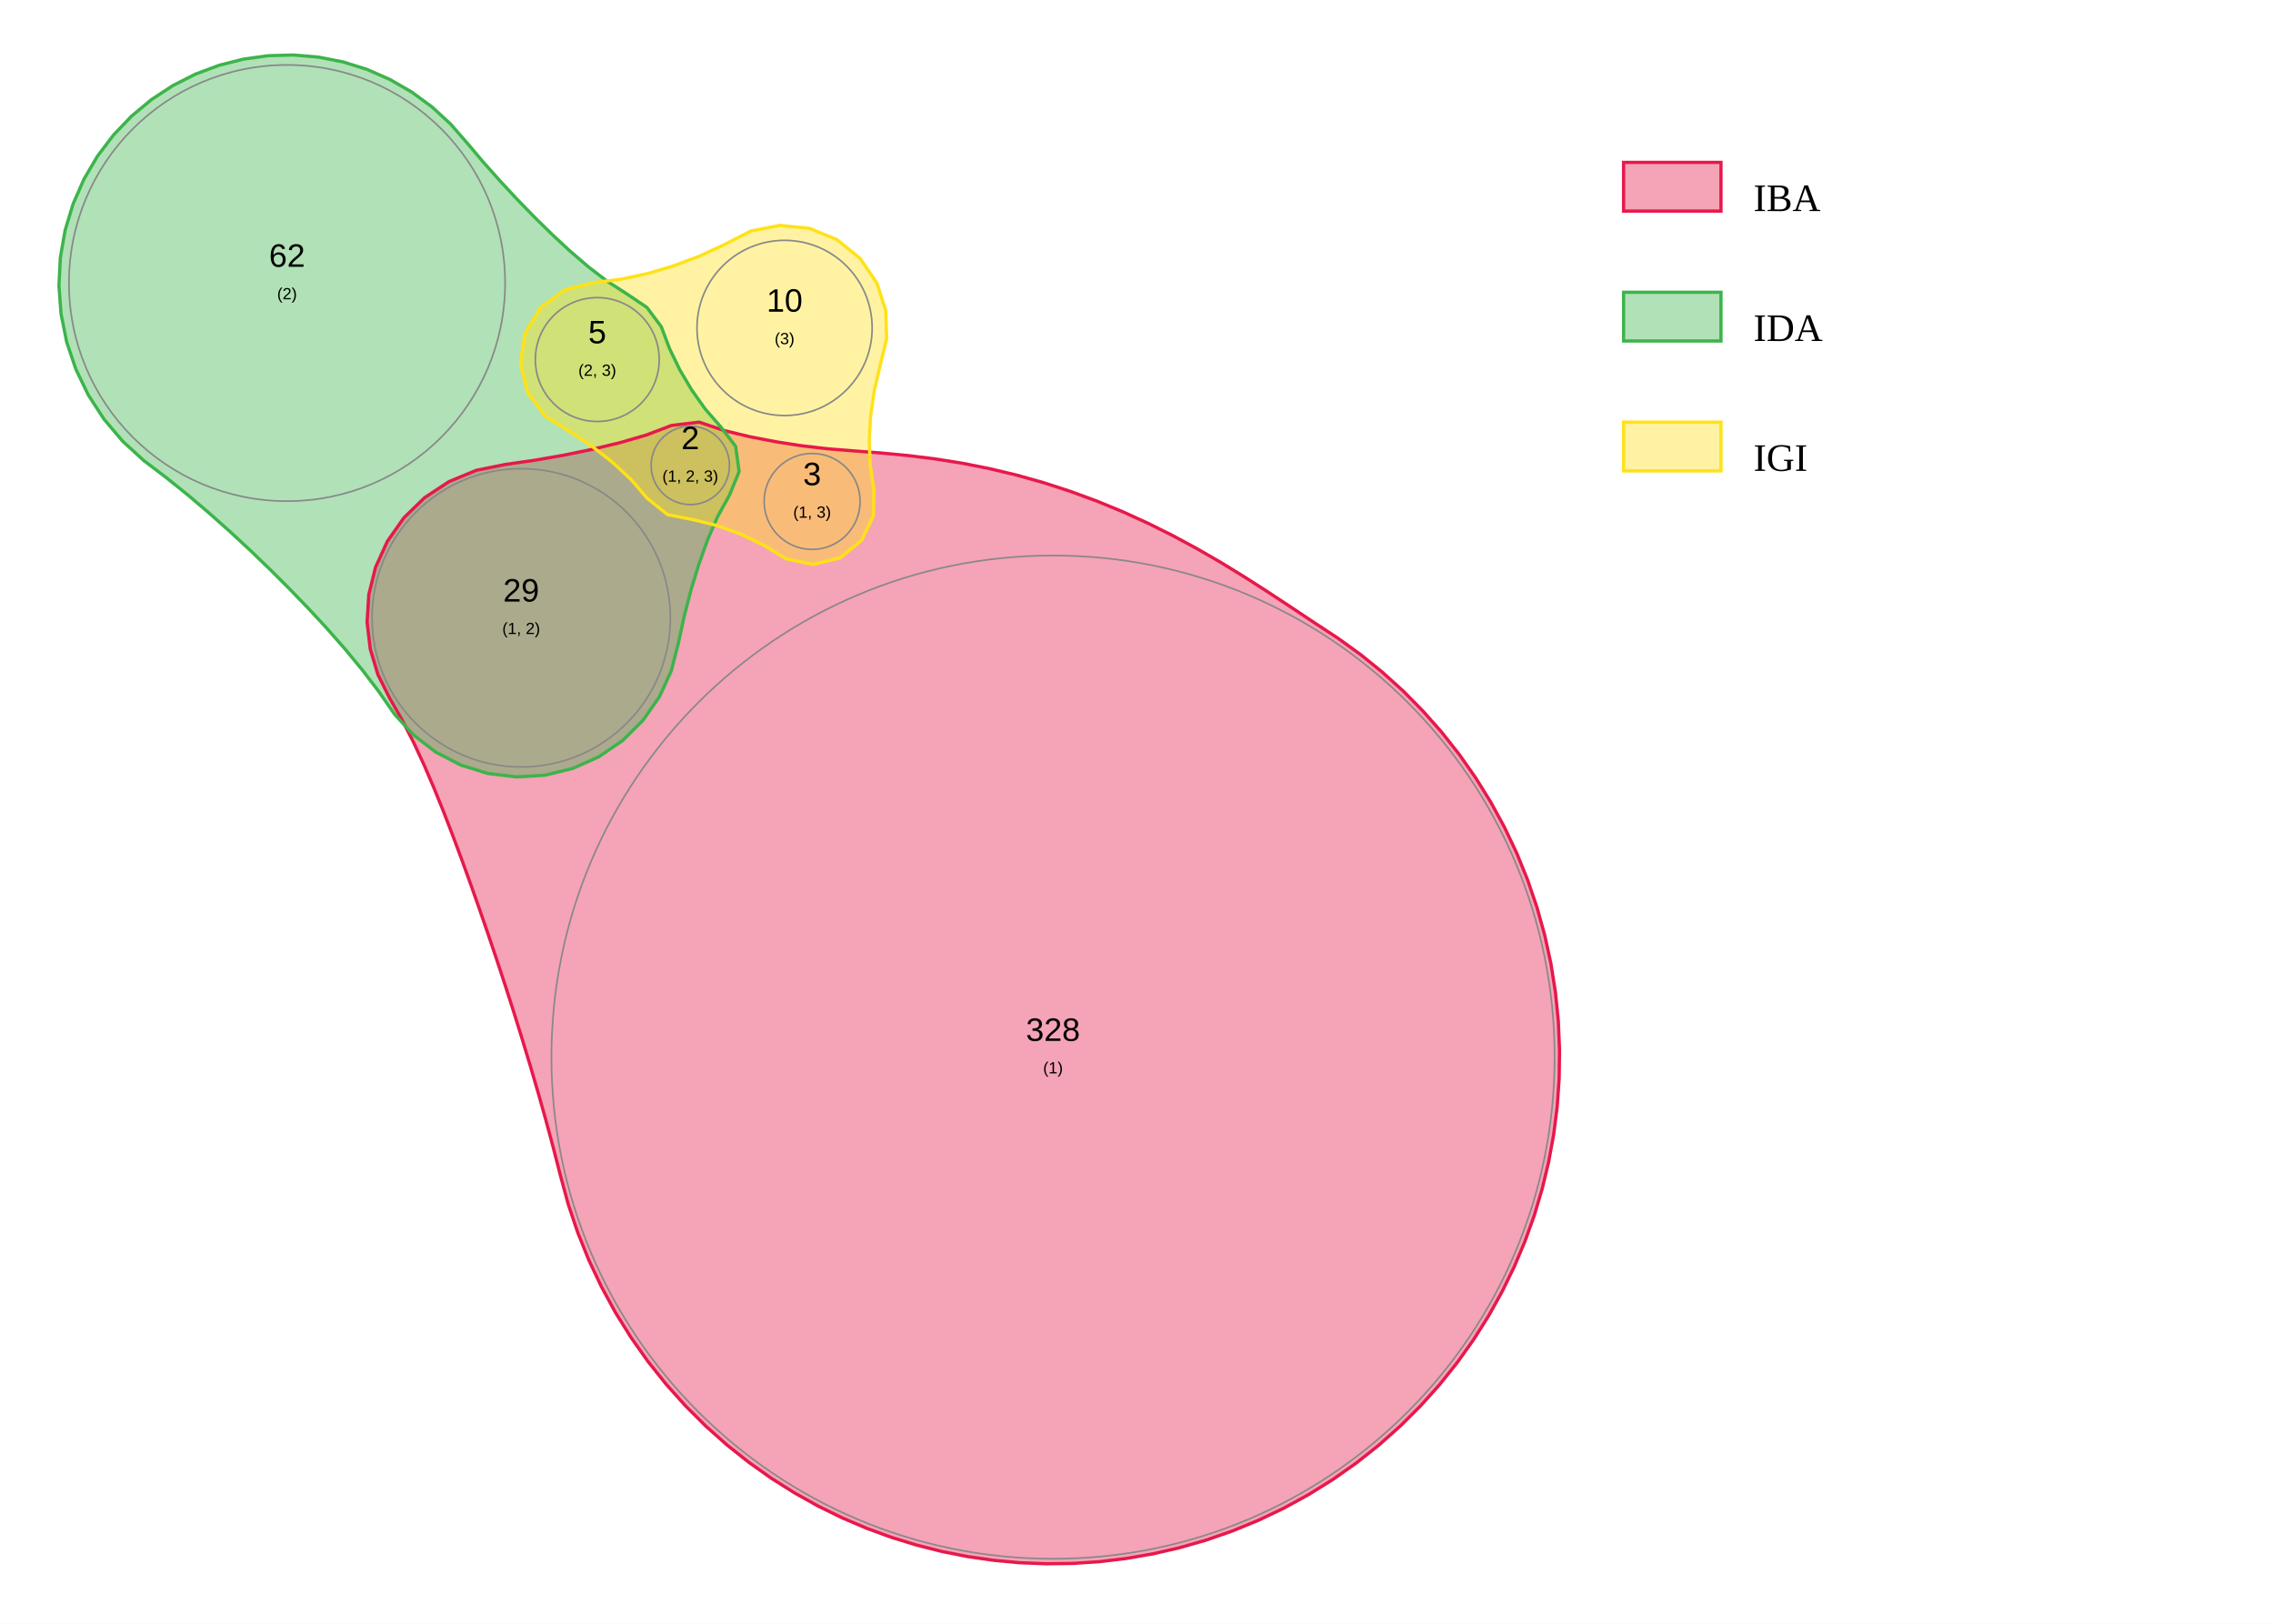
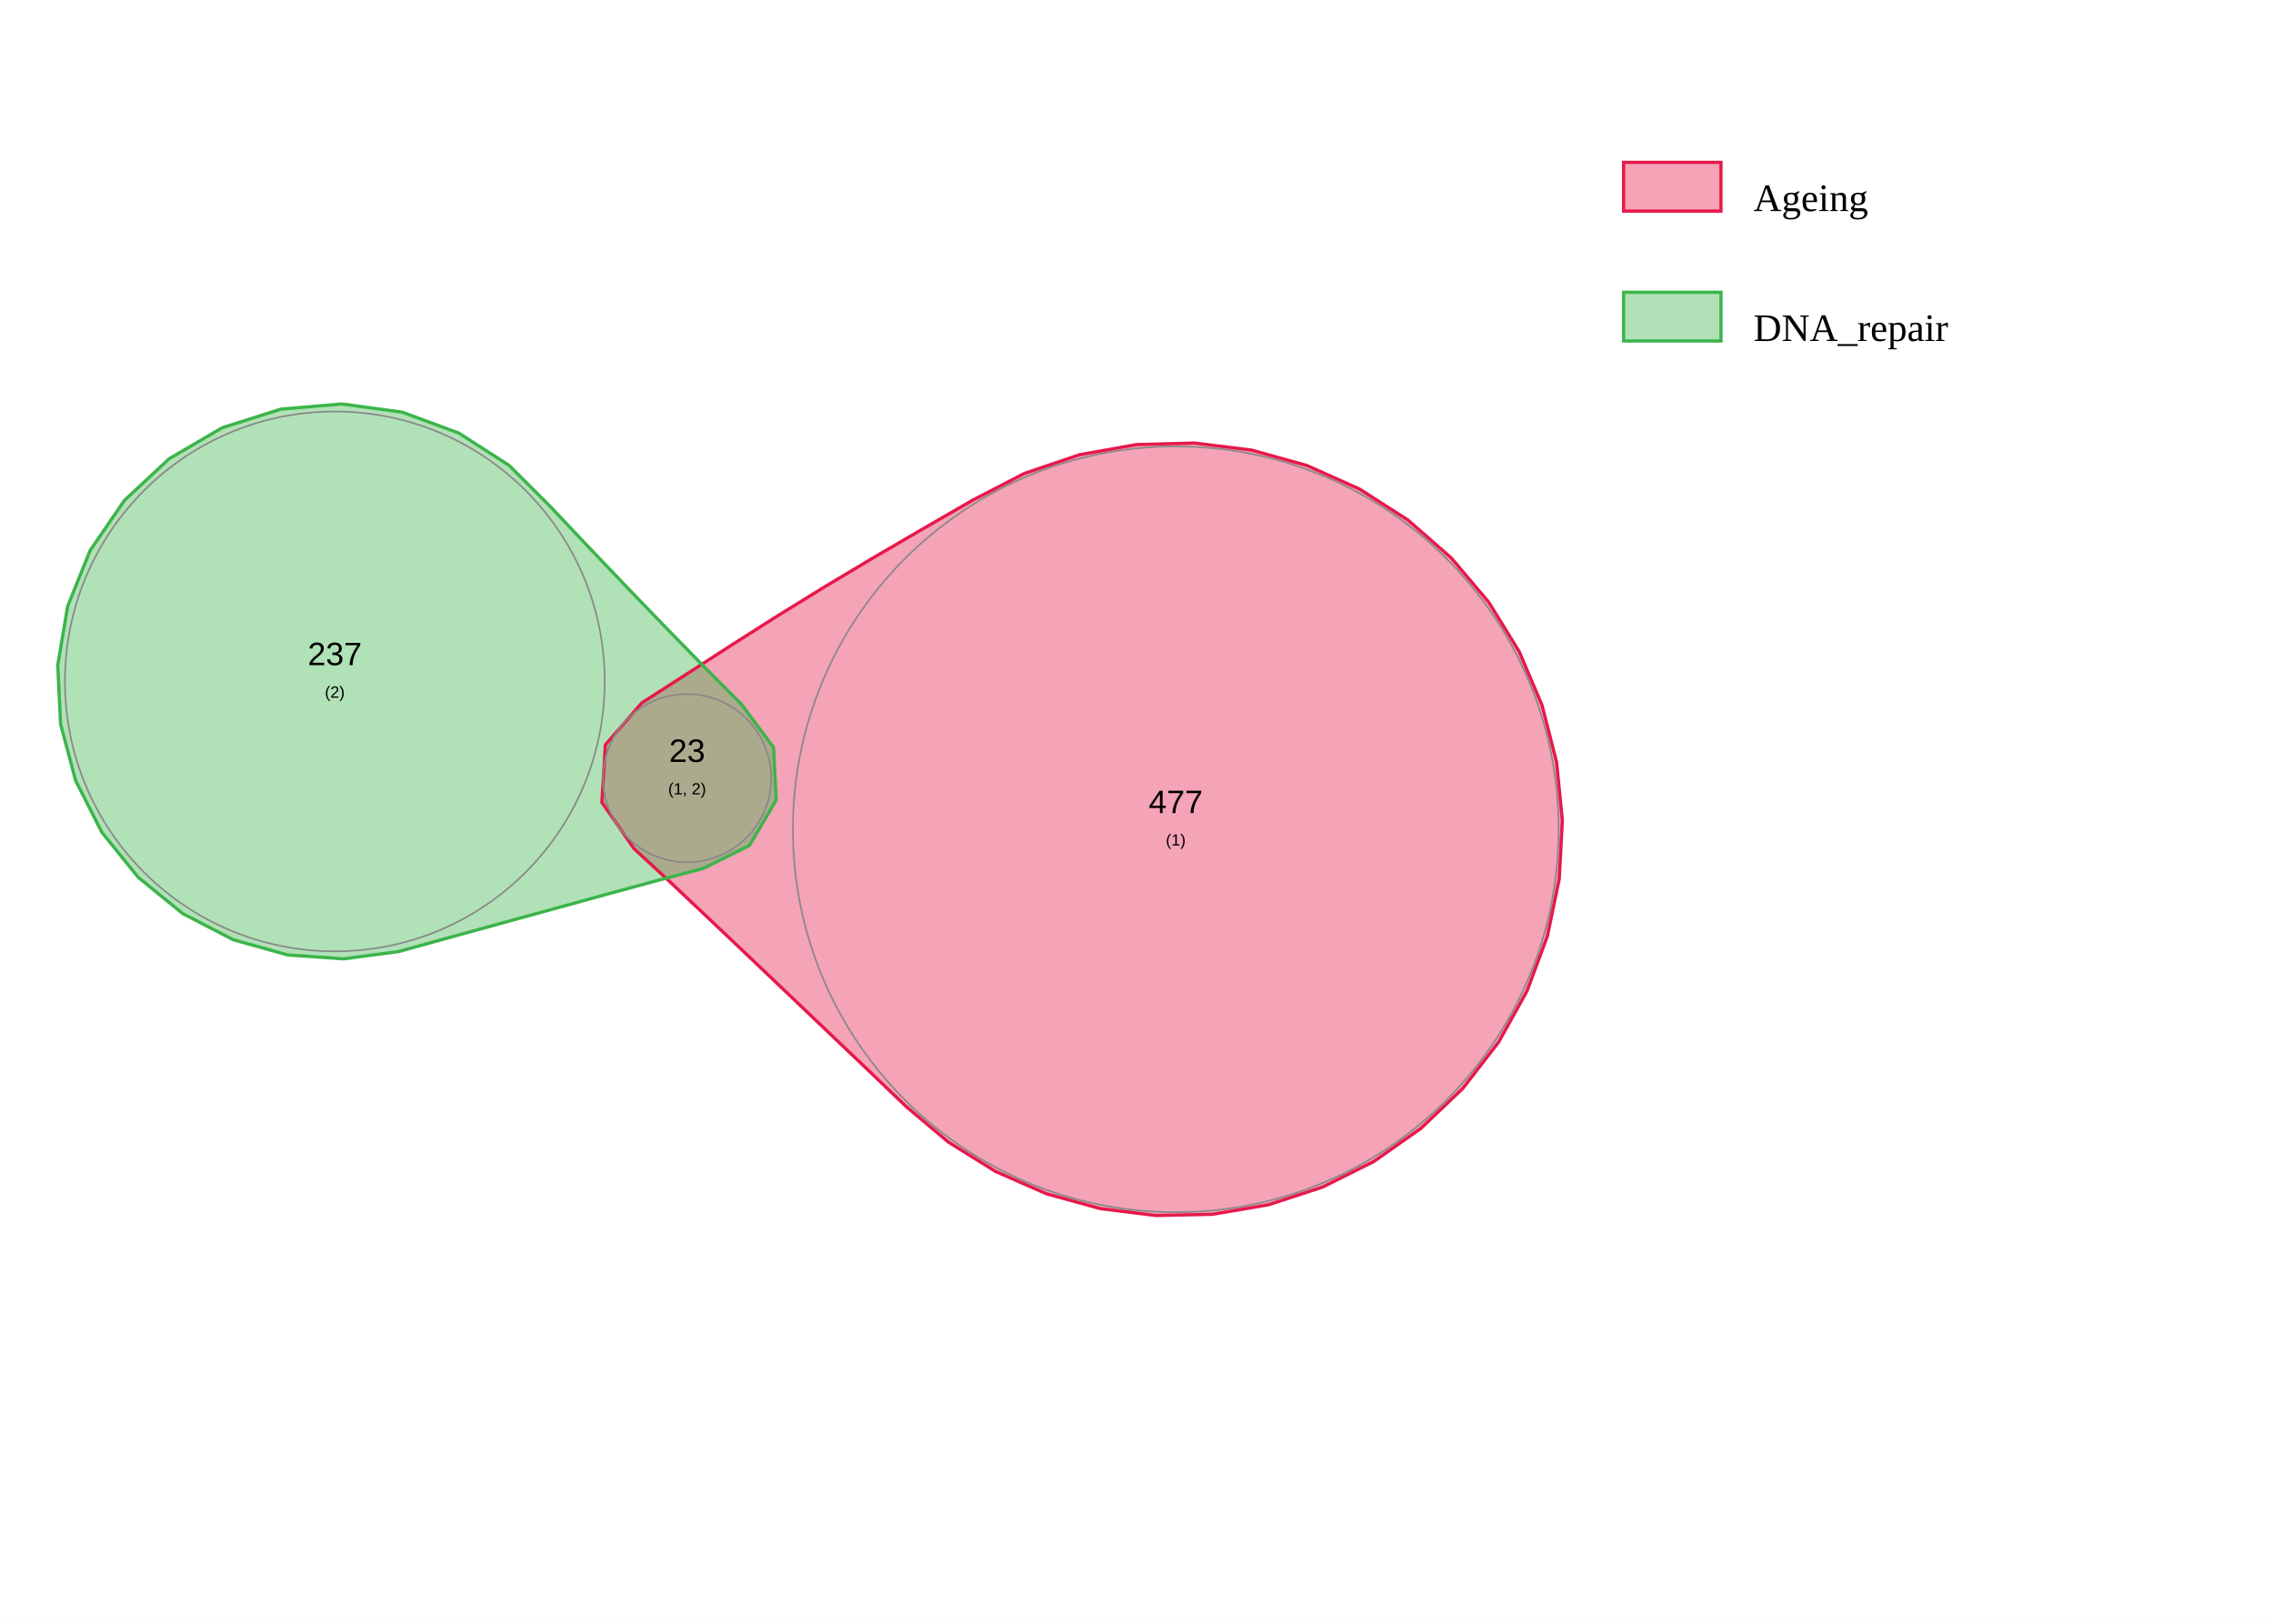
<svg xmlns="http://www.w3.org/2000/svg" xmlns:xlink="http://www.w3.org/1999/xlink" viewBox="0 0 700 500">
  <defs>
    <style type="text/css">
  .borderLine {
	   stroke: none;
	   fill-opacity: 0.4;
  }
  .outLine {
	   stroke-width: 1;
	   fill: none;
  }
  .circle {
	   stroke: #888888;
	   stroke-width: 0.5;
	   fill: none;
    pointer-events: all;
  }
  .spcircle {
	   stroke: #FF2222;
	   stroke-width: 1;
	   fill: none;
    pointer-events: all;
  }
  .tLabel {
	   font-family: Arial;
    pointer-events: none;
	   font-size: 14px;
	   text-anchor: middle;
	   alignment-baseline: central;
  }
  .nLabel {
	   font-family: Arial;
    pointer-events: none;
	   font-size: 10px;
	   text-anchor: middle;
	   alignment-baseline: central;
  }
  .belong {
	   font-family: Arial;
    pointer-events: none;
	   font-size: 5px;
	   text-anchor: middle;
	   alignment-baseline: central;
  }
  .p0{
    stroke: none;
    fill: #e6194b;
  }
  .q0{
    fill: none;
    stroke: #e6194b;
  }
  .p1{
    stroke: none;
    fill: #3cb44b;
  }
  .q1{
    fill: none;
    stroke: #3cb44b;
  }
-   .p2{
-     stroke: none;
-     fill: #ffe119;
-   }
-   .q2{
-     fill: none;
-     stroke: #ffe119;
-   }

</style>
    <symbol id="bl0">
-       <path d="M 246.97 137.28 L 239.02 136.04 L 231.00 134.50 L 223.06 132.59 L 215.34 129.99 L 206.79 131.01 L 199.04 133.96 L 190.80 136.35 L 182.21 138.40 L 173.44 140.20 L 164.56 141.74 L 155.61 143.02 L 146.70 144.82 L 138.31 148.28 L 130.77 153.24 L 124.35 159.48 L 119.27 166.73 L 115.65 174.70 L 113.58 183.08 L 113.05 191.57 L 114.02 199.87 L 116.38 207.73 L 119.96 214.93 L 123.86 221.75 L 127.39 228.65 L 130.64 235.65 L 133.68 242.74 L 136.59 249.92 L 139.40 257.19 L 142.15 264.56 L 144.86 272.03 L 147.54 279.61 L 150.20 287.31 L 152.85 295.14 L 155.48 303.10 L 158.08 311.19 L 160.65 319.42 L 163.18 327.77 L 165.66 336.23 L 168.07 344.79 L 170.40 353.44 L 172.64 362.17 L 175.02 370.91 L 177.92 379.52 L 181.31 387.97 L 185.20 396.20 L 189.55 404.19 L 194.35 411.88 L 199.56 419.25 L 205.16 426.27 L 211.10 432.90 L 217.34 439.13 L 223.86 444.93 L 230.61 450.29 L 237.56 455.22 L 244.69 459.71 L 251.95 463.77 L 259.37 467.40 L 266.90 470.61 L 274.54 473.40 L 282.28 475.78 L 290.12 477.76 L 298.03 479.32 L 306.01 480.47 L 314.05 481.21 L 322.15 481.53 L 330.31 481.43 L 338.51 480.90 L 346.74 479.92 L 354.99 478.49 L 363.21 476.61 L 371.40 474.26 L 379.52 471.44 L 387.52 468.16 L 395.38 464.41 L 403.06 460.20 L 410.53 455.54 L 417.75 450.46 L 424.67 444.97 L 431.26 439.10 L 437.51 432.87 L 443.37 426.34 L 448.82 419.52 L 453.85 412.45 L 458.45 405.17 L 462.61 397.69 L 466.34 390.04 L 469.64 382.22 L 472.51 374.24 L 474.93 366.10 L 476.92 357.81 L 478.47 349.36 L 479.56 340.78 L 480.17 332.08 L 480.28 323.28 L 479.91 314.43 L 479.02 305.56 L 477.63 296.74 L 475.72 287.99 L 473.32 279.38 L 470.44 270.93 L 467.09 262.69 L 463.29 254.68 L 459.06 246.94 L 454.42 239.47 L 449.39 232.31 L 443.98 225.46 L 438.21 218.95 L 432.13 212.78 L 425.72 206.99 L 419.04 201.58 L 412.09 196.56 L 404.95 191.87 L 397.85 187.15 L 390.74 182.46 L 383.57 177.86 L 376.29 173.38 L 368.89 169.10 L 361.33 165.01 L 353.63 161.17 L 345.78 157.59 L 337.79 154.30 L 329.68 151.32 L 321.46 148.65 L 313.15 146.31 L 304.77 144.31 L 296.36 142.64 L 287.91 141.30 L 279.48 140.26 L 271.12 139.47 L 262.91 138.84 L 254.88 138.19 Z" />
+       <path d="M 433.59 160.13 L 418.66 150.58 L 402.49 143.35 L 385.42 138.59 L 367.79 136.42 L 349.99 136.90 L 332.42 140.04 L 315.51 145.77 L 299.67 153.95 L 284.33 162.79 L 269.16 171.63 L 254.25 180.53 L 239.66 189.52 L 225.42 198.56 L 211.47 207.57 L 197.68 216.41 L 186.44 229.34 L 185.35 247.07 L 195.23 261.30 L 206.95 272.14 L 218.70 283.23 L 230.57 294.50 L 242.56 305.91 L 254.65 317.43 L 266.83 329.03 L 279.05 340.73 L 292.08 351.70 L 306.59 360.73 L 322.30 367.61 L 338.89 372.18 L 356.03 374.30 L 373.39 373.92 L 390.60 371.00 L 407.29 365.55 L 423.08 357.66 L 437.61 347.45 L 450.53 335.12 L 461.50 320.94 L 470.25 305.21 L 476.53 288.30 L 480.20 270.62 L 481.15 252.58 L 479.36 234.62 L 474.89 217.17 L 467.86 200.65 L 458.48 185.43 L 446.96 171.83 Z" />
    </symbol>
    <symbol id="bl1">
-       <path d="M 40.50 35.77 L 34.94 41.59 L 30.02 48.08 L 25.85 55.18 L 22.50 62.83 L 20.05 70.92 L 18.58 79.35 L 18.15 87.99 L 18.80 96.69 L 20.53 105.30 L 23.35 113.67 L 27.20 121.65 L 32.03 129.08 L 37.74 135.83 L 44.22 141.78 L 51.17 147.05 L 57.91 152.47 L 64.46 158.04 L 70.86 163.73 L 77.11 169.52 L 83.23 175.42 L 89.22 181.40 L 95.07 187.46 L 100.78 193.63 L 106.30 199.91 L 111.62 206.36 L 116.70 213.01 L 121.52 219.95 L 127.30 226.29 L 134.16 231.57 L 141.90 235.59 L 150.27 238.18 L 159.01 239.24 L 167.81 238.72 L 176.40 236.62 L 184.48 233.01 L 191.78 228.00 L 198.05 221.76 L 203.09 214.53 L 206.74 206.55 L 208.90 198.13 L 210.70 189.80 L 212.80 181.67 L 215.21 173.79 L 217.92 166.22 L 221.00 159.07 L 224.65 152.48 L 227.62 145.21 L 226.55 137.45 L 221.91 131.38 L 217.18 125.95 L 213.02 120.08 L 209.35 113.87 L 206.21 107.39 L 203.66 100.61 L 199.23 94.67 L 193.10 90.54 L 187.02 86.63 L 181.19 82.16 L 175.52 77.29 L 169.96 72.13 L 164.50 66.77 L 159.15 61.26 L 153.91 55.62 L 148.79 49.87 L 143.82 43.99 L 138.73 38.16 L 133.03 32.92 L 126.79 28.34 L 120.08 24.47 L 113.00 21.36 L 105.63 19.06 L 98.06 17.58 L 90.37 16.94 L 82.66 17.15 L 75.01 18.20 L 67.49 20.10 L 60.20 22.82 L 53.22 26.36 L 46.62 30.68 Z" />
-     </symbol>
-     <symbol id="bl2">
-       <path d="M 191.25 85.98 L 182.75 87.04 L 173.98 89.21 L 166.51 94.66 L 161.65 102.67 L 160.27 111.93 L 162.54 120.91 L 167.92 128.19 L 175.31 132.80 L 182.24 137.38 L 188.60 142.34 L 194.33 147.66 L 199.34 153.47 L 205.60 158.48 L 213.38 159.99 L 220.85 161.85 L 228.17 164.52 L 235.26 167.92 L 242.14 172.11 L 250.41 173.81 L 258.75 171.78 L 265.38 166.36 L 269.01 158.76 L 269.12 150.60 L 267.99 143.06 L 267.69 135.53 L 268.13 127.93 L 269.26 120.25 L 271.06 112.48 L 273.05 104.34 L 272.78 95.66 L 270.05 87.17 L 264.93 79.64 L 257.80 73.83 L 249.27 70.31 L 240.13 69.41 L 231.23 71.13 L 223.37 75.18 L 215.57 78.81 L 207.62 81.81 L 199.52 84.22 Z" />
+       <path d="M 193.56 181.34 L 181.61 168.82 L 169.49 155.99 L 156.72 143.26 L 141.29 133.36 L 123.88 126.92 L 105.29 124.39 L 86.48 125.99 L 68.44 131.71 L 52.11 141.25 L 38.33 154.08 L 27.75 169.51 L 20.83 186.70 L 17.79 204.80 L 18.66 222.97 L 23.29 240.38 L 31.39 256.32 L 42.55 270.14 L 56.24 281.30 L 71.82 289.37 L 88.60 294.06 L 105.82 295.26 L 122.74 293.02 L 138.90 288.55 L 154.85 284.17 L 170.55 279.86 L 186.04 275.60 L 201.35 271.43 L 216.55 267.44 L 230.79 260.36 L 239.04 246.36 L 238.22 230.16 L 228.33 216.86 L 216.89 205.36 L 205.32 193.52 Z" />
    </symbol>
  </defs>
  <rect width="700" height="500" style="fill:#fff;stroke-width:0" />
  <use class="p0 borderLine" xlink:href="#bl0" />
  <use class="p1 borderLine" xlink:href="#bl1" />
-   <use class="p2 borderLine" xlink:href="#bl2" />
  <use class="q0 outLine" xlink:href="#bl0" />
  <use class="q1 outLine" xlink:href="#bl1" />
-   <use class="q2 outLine" xlink:href="#bl2" />
-   <circle class="circle" cx="324.292" cy="325.53" r="154.47" />
-   <text class="tLabel" x="324.29" y="305.53" />
-   <text class="nLabel" x="324.29" y="320.53">328</text>
-   <text class="belong" x="324.29" y="330.53">(1)</text>
-   <circle class="circle" cx="160.512" cy="190.245" r="45.931" />
-   <text class="tLabel" x="160.51" y="170.24" />
-   <text class="nLabel" x="160.51" y="185.24">29</text>
-   <text class="belong" x="160.51" y="195.24">(1, 2)</text>
-   <circle class="circle" cx="212.587" cy="143.317" r="12.062" />
-   <text class="tLabel" x="212.59" y="123.32" />
-   <text class="nLabel" x="212.59" y="138.32">2</text>
-   <text class="belong" x="212.59" y="148.32">(1, 2, 3)</text>
-   <circle class="circle" cx="88.397" cy="87.159" r="67.159" />
-   <text class="tLabel" x="88.40" y="67.16" />
-   <text class="nLabel" x="88.40" y="82.16">62</text>
-   <text class="belong" x="88.40" y="92.16">(2)</text>
-   <circle class="circle" cx="183.941" cy="110.716" r="19.072" />
-   <text class="tLabel" x="183.94" y="90.72" />
-   <text class="nLabel" x="183.94" y="105.72">5</text>
-   <text class="belong" x="183.94" y="115.72">(2, 3)</text>
-   <circle class="circle" cx="241.619" cy="100.984" r="26.972" />
-   <text class="tLabel" x="241.62" y="80.98" />
-   <text class="nLabel" x="241.62" y="95.98">10</text>
-   <text class="belong" x="241.62" y="105.98">(3)</text>
-   <circle class="circle" cx="250.1" cy="154.408" r="14.773" />
-   <text class="tLabel" x="250.10" y="134.41" />
-   <text class="nLabel" x="250.10" y="149.41">3</text>
-   <text class="belong" x="250.10" y="159.41">(1, 3)</text>
+   <circle class="circle" cx="362.091" cy="255.37" r="117.909" />
+   <text class="tLabel" x="362.09" y="235.37" />
+   <text class="nLabel" x="362.09" y="250.37">477</text>
+   <text class="belong" x="362.09" y="260.37">(1)</text>
+   <circle class="circle" cx="211.606" cy="239.623" r="25.891" />
+   <text class="tLabel" x="211.61" y="219.62" />
+   <text class="nLabel" x="211.61" y="234.62">23</text>
+   <text class="belong" x="211.61" y="244.62">(1, 2)</text>
+   <circle class="circle" cx="103.112" cy="209.833" r="83.112" />
+   <text class="tLabel" x="103.11" y="189.83" />
+   <text class="nLabel" x="103.11" y="204.83">237</text>
+   <text class="belong" x="103.11" y="214.83">(2)</text>
  <rect class="p0 borderLine" data-nbit="0" x="500.00" y="50.00" width="30.00" height="15.00" />
  <rect class="q0" x="500.00" y="50.00" width="30.00" height="15.00" />
-   <text class="legend" x="540.00" y="65.00">IBA</text>
+   <text class="legend" x="540.00" y="65.00">Ageing</text>
  <rect class="p1 borderLine" data-nbit="1" x="500.00" y="90.00" width="30.00" height="15.00" />
  <rect class="q1" x="500.00" y="90.00" width="30.00" height="15.00" />
-   <text class="legend" x="540.00" y="105.00">IDA</text>
-   <rect class="p2 borderLine" data-nbit="2" x="500.00" y="130.00" width="30.00" height="15.00" />
-   <rect class="q2" x="500.00" y="130.00" width="30.00" height="15.00" />
-   <text class="legend" x="540.00" y="145.00">IGI</text>
+   <text class="legend" x="540.00" y="105.00">DNA_repair</text>
</svg>
